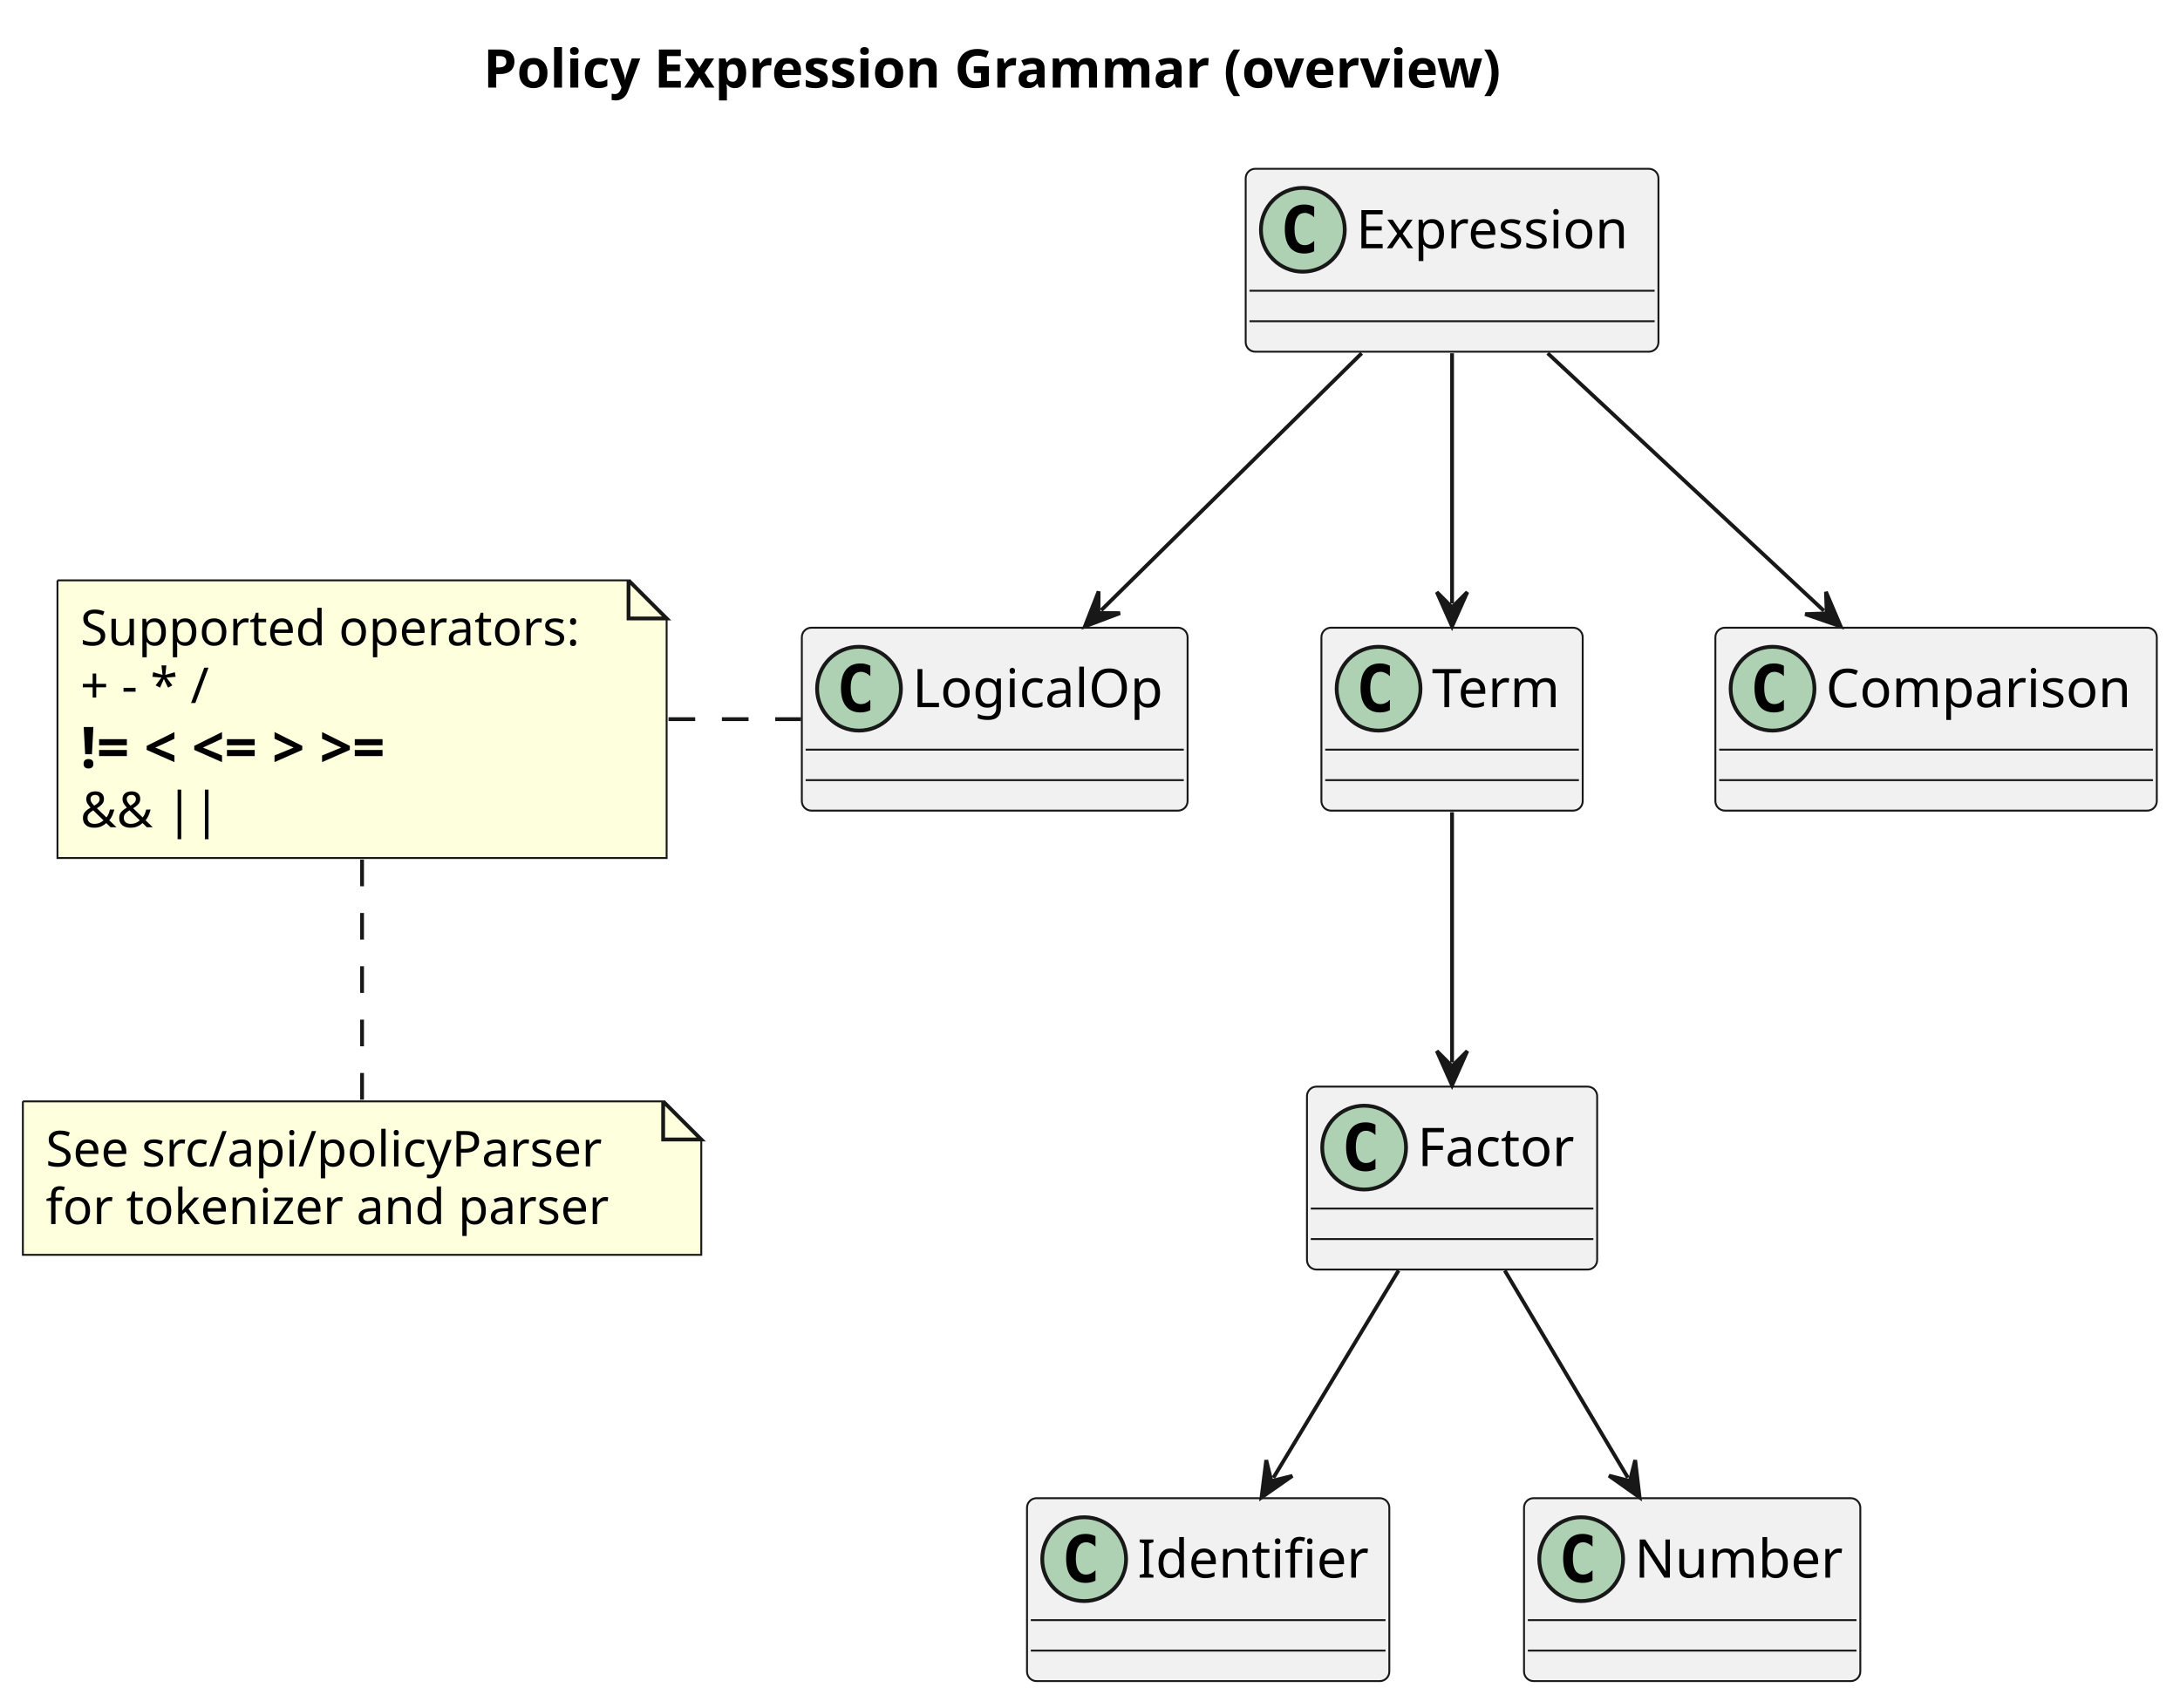
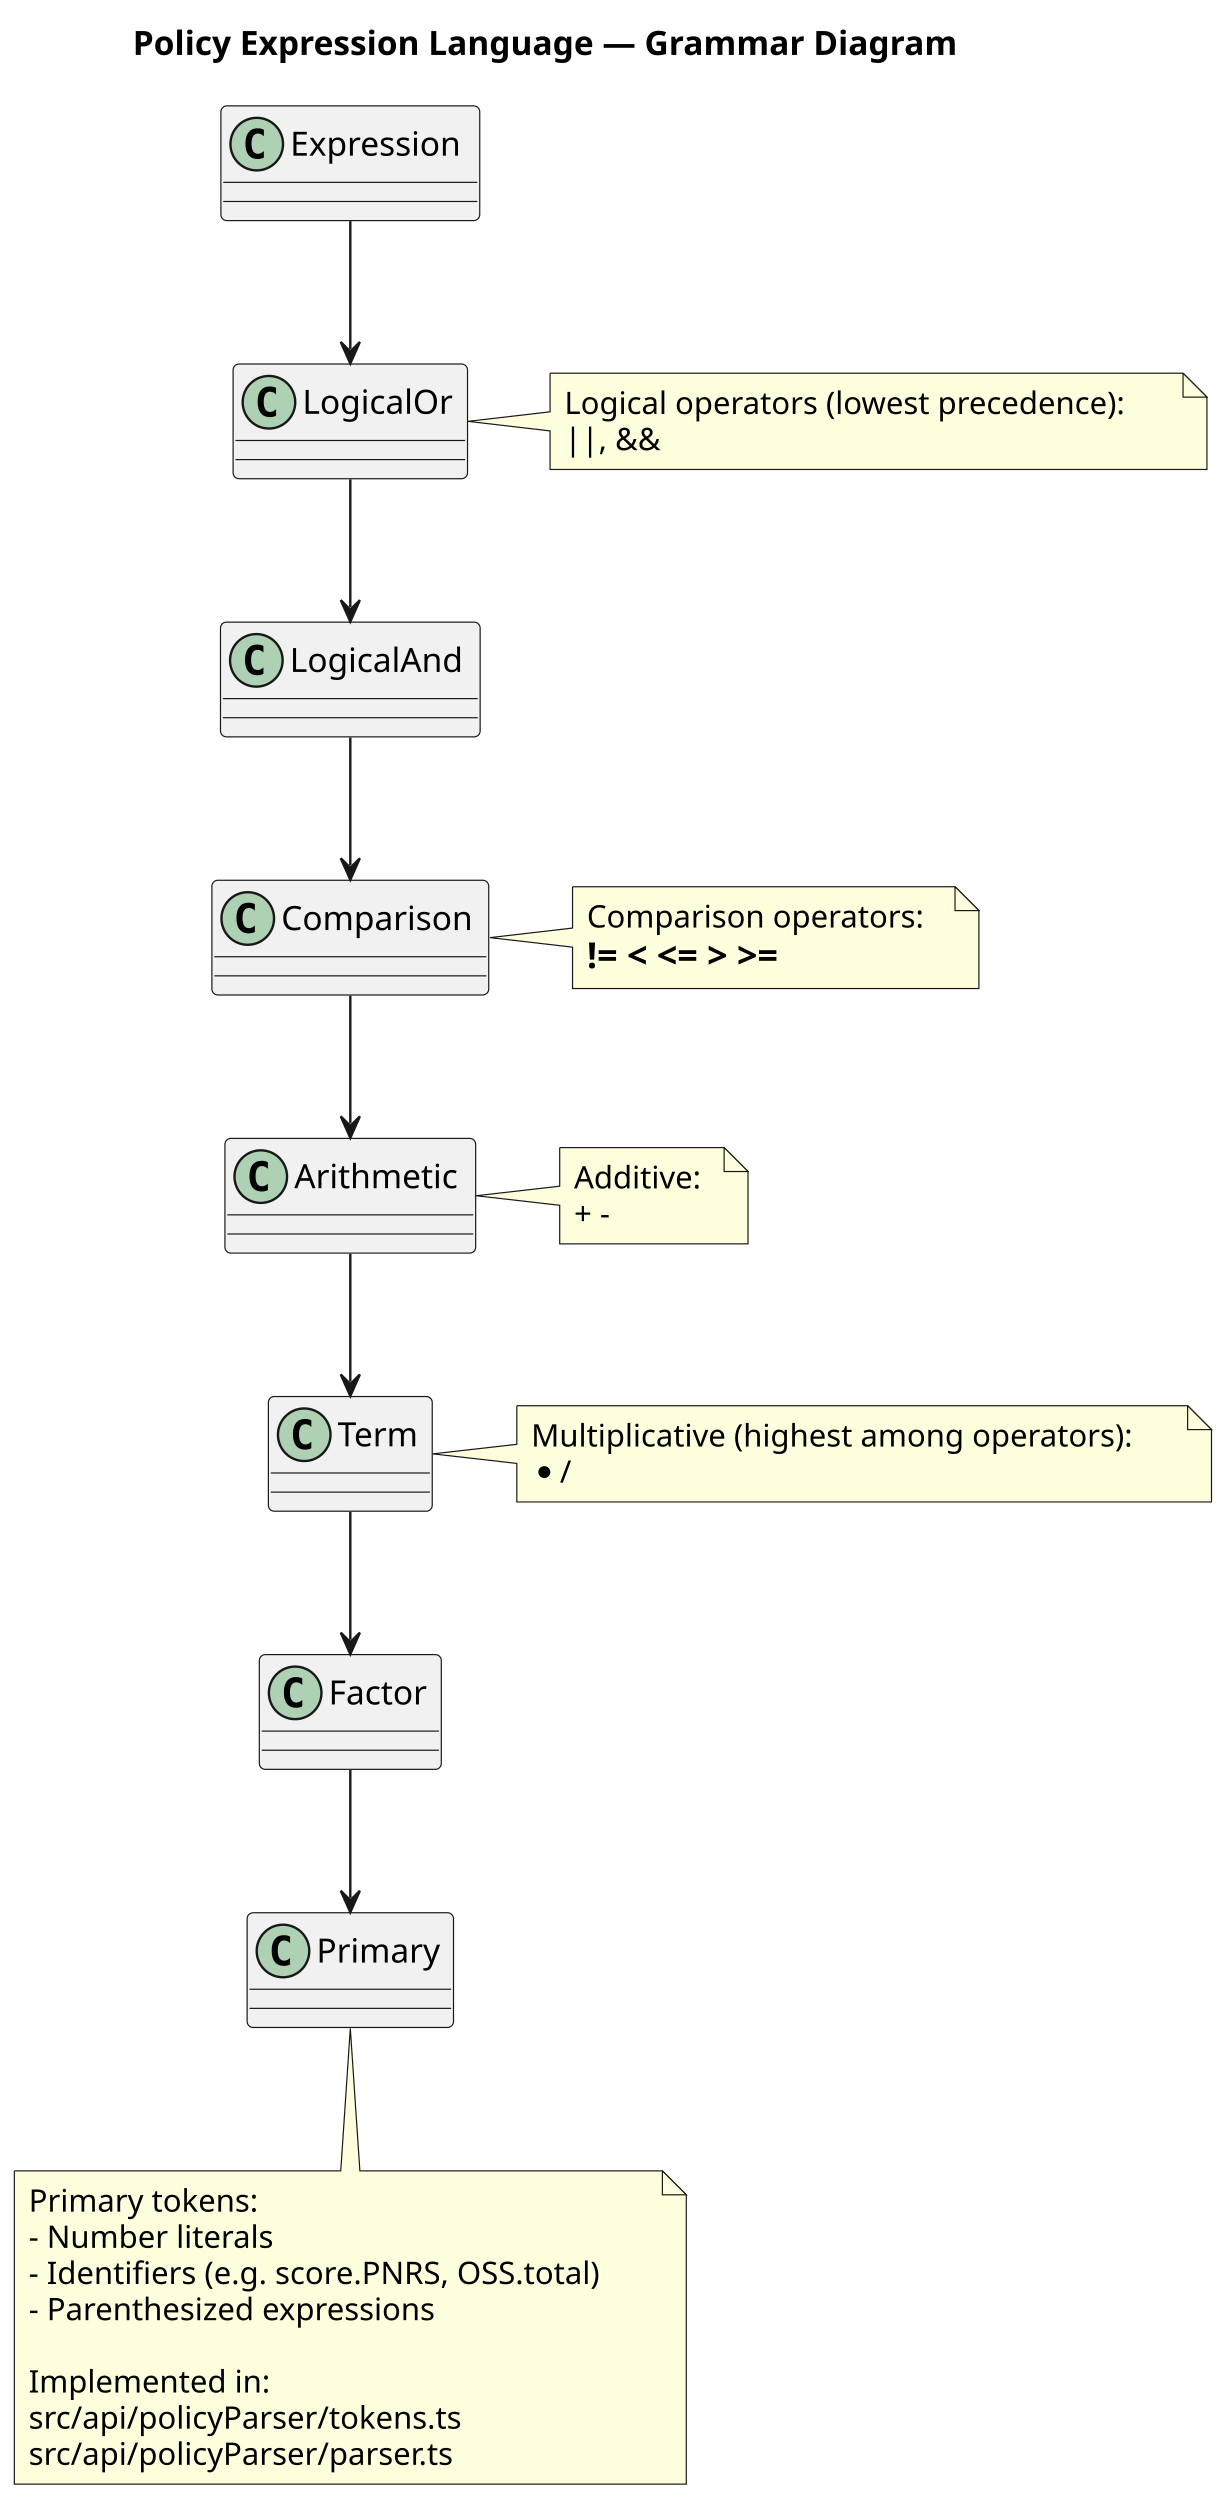
- <svg xmlns="http://www.w3.org/2000/svg" contentStyleType="text/css" data-diagram-type="CLASS" height="448px" preserveAspectRatio="none" style="width:572px;height:448px;background:#FFFFFF;" version="1.1" viewBox="0 0 572 448" width="572px" zoomAndPan="magnify">
+ <svg xmlns="http://www.w3.org/2000/svg" contentStyleType="text/css" data-diagram-type="CLASS" height="1046px" preserveAspectRatio="none" style="width:513px;height:1046px;background:#FFFFFF;" version="1.1" viewBox="0 0 513 1046" width="513px" zoomAndPan="magnify">
  <defs />
  <g>
    <g class="title" data-source-line="1">
-       <text fill="#000000" font-family="sans-serif" font-size="14" font-weight="bold" lengthAdjust="spacing" textLength="305.252" x="126.83" y="22.995">Policy Expression Grammar (overview)</text>
+       <text fill="#000000" font-family="sans-serif" font-size="14" font-weight="bold" lengthAdjust="spacing" textLength="388.821" x="55.537" y="22.995">Policy Expression Language — Grammar Diagram</text>
    </g>
    <g class="entity" data-qualified-name="Expression" data-source-line="3" id="ent0002">
-       <rect fill="#F1F1F1" height="48" rx="2.5" ry="2.5" style="stroke:#181818;stroke-width:0.5;" width="108.303" x="326.85" y="44.297" />
-       <ellipse cx="341.85" cy="60.297" fill="#ADD1B2" rx="11" ry="11" style="stroke:#181818;stroke-width:1;" />
-       <path d="M344.819,65.938 Q344.241,66.234 343.6,66.375 Q342.959,66.531 342.256,66.531 Q339.756,66.531 338.428,64.891 Q337.116,63.234 337.116,60.109 Q337.116,56.984 338.428,55.328 Q339.756,53.672 342.256,53.672 Q342.959,53.672 343.6,53.828 Q344.256,53.984 344.819,54.281 L344.819,57 Q344.194,56.422 343.6,56.156 Q343.006,55.875 342.381,55.875 Q341.038,55.875 340.35,56.953 Q339.663,58.016 339.663,60.109 Q339.663,62.203 340.35,63.281 Q341.038,64.344 342.381,64.344 Q343.006,64.344 343.6,64.078 Q344.194,63.797 344.819,63.219 L344.819,65.938 Z " fill="#000000" />
-       <text fill="#000000" font-family="sans-serif" font-size="14" lengthAdjust="spacing" textLength="76.303" x="355.85" y="65.144">Expression</text>
-       <line style="stroke:#181818;stroke-width:0.5;" x1="327.85" x2="434.153" y1="76.297" y2="76.297" />
-       <line style="stroke:#181818;stroke-width:0.5;" x1="327.85" x2="434.153" y1="84.297" y2="84.297" />
+       <rect fill="#F1F1F1" height="48" rx="2.5" ry="2.5" style="stroke:#181818;stroke-width:0.5;" width="108.303" x="92.42" y="44.297" />
+       <ellipse cx="107.42" cy="60.297" fill="#ADD1B2" rx="11" ry="11" style="stroke:#181818;stroke-width:1;" />
+       <path d="M110.389,65.938 Q109.811,66.234 109.17,66.375 Q108.529,66.531 107.826,66.531 Q105.326,66.531 103.998,64.891 Q102.686,63.234 102.686,60.109 Q102.686,56.984 103.998,55.328 Q105.326,53.672 107.826,53.672 Q108.529,53.672 109.17,53.828 Q109.826,53.984 110.389,54.281 L110.389,57 Q109.764,56.422 109.17,56.156 Q108.576,55.875 107.951,55.875 Q106.608,55.875 105.92,56.953 Q105.233,58.016 105.233,60.109 Q105.233,62.203 105.92,63.281 Q106.608,64.344 107.951,64.344 Q108.576,64.344 109.17,64.078 Q109.764,63.797 110.389,63.219 L110.389,65.938 Z " fill="#000000" />
+       <text fill="#000000" font-family="sans-serif" font-size="14" lengthAdjust="spacing" textLength="76.303" x="121.42" y="65.144">Expression</text>
+       <line style="stroke:#181818;stroke-width:0.5;" x1="93.42" x2="199.723" y1="76.297" y2="76.297" />
+       <line style="stroke:#181818;stroke-width:0.5;" x1="93.42" x2="199.723" y1="84.297" y2="84.297" />
    </g>
-     <g class="entity" data-qualified-name="Term" data-source-line="4" id="ent0003">
-       <rect fill="#F1F1F1" height="48" rx="2.5" ry="2.5" style="stroke:#181818;stroke-width:0.5;" width="68.559" x="346.72" y="164.727" />
-       <ellipse cx="361.72" cy="180.727" fill="#ADD1B2" rx="11" ry="11" style="stroke:#181818;stroke-width:1;" />
-       <path d="M364.689,186.368 Q364.111,186.664 363.47,186.805 Q362.829,186.961 362.126,186.961 Q359.626,186.961 358.298,185.321 Q356.986,183.664 356.986,180.539 Q356.986,177.414 358.298,175.758 Q359.626,174.102 362.126,174.102 Q362.829,174.102 363.47,174.258 Q364.126,174.414 364.689,174.711 L364.689,177.43 Q364.064,176.852 363.47,176.586 Q362.876,176.305 362.251,176.305 Q360.908,176.305 360.22,177.383 Q359.533,178.446 359.533,180.539 Q359.533,182.633 360.22,183.711 Q360.908,184.774 362.251,184.774 Q362.876,184.774 363.47,184.508 Q364.064,184.227 364.689,183.649 L364.689,186.368 Z " fill="#000000" />
-       <text fill="#000000" font-family="sans-serif" font-size="14" lengthAdjust="spacing" textLength="36.559" x="375.72" y="185.574">Term</text>
-       <line style="stroke:#181818;stroke-width:0.5;" x1="347.72" x2="414.279" y1="196.727" y2="196.727" />
-       <line style="stroke:#181818;stroke-width:0.5;" x1="347.72" x2="414.279" y1="204.727" y2="204.727" />
+     <g class="entity" data-qualified-name="LogicalOr" data-source-line="4" id="ent0003">
+       <rect fill="#F1F1F1" height="48" rx="2.5" ry="2.5" style="stroke:#181818;stroke-width:0.5;" width="98.083" x="97.53" y="152.297" />
+       <ellipse cx="112.53" cy="168.297" fill="#ADD1B2" rx="11" ry="11" style="stroke:#181818;stroke-width:1;" />
+       <path d="M115.499,173.938 Q114.921,174.234 114.28,174.375 Q113.639,174.531 112.936,174.531 Q110.436,174.531 109.108,172.891 Q107.796,171.234 107.796,168.109 Q107.796,164.984 109.108,163.328 Q110.436,161.672 112.936,161.672 Q113.639,161.672 114.28,161.828 Q114.936,161.984 115.499,162.281 L115.499,165 Q114.874,164.422 114.28,164.156 Q113.686,163.875 113.061,163.875 Q111.718,163.875 111.03,164.953 Q110.343,166.016 110.343,168.109 Q110.343,170.203 111.03,171.281 Q111.718,172.344 113.061,172.344 Q113.686,172.344 114.28,172.078 Q114.874,171.797 115.499,171.219 L115.499,173.938 Z " fill="#000000" />
+       <text fill="#000000" font-family="sans-serif" font-size="14" lengthAdjust="spacing" textLength="66.083" x="126.53" y="173.144">LogicalOr</text>
+       <line style="stroke:#181818;stroke-width:0.5;" x1="98.53" x2="194.613" y1="184.297" y2="184.297" />
+       <line style="stroke:#181818;stroke-width:0.5;" x1="98.53" x2="194.613" y1="192.297" y2="192.297" />
    </g>
-     <g class="entity" data-qualified-name="Factor" data-source-line="5" id="ent0004">
-       <rect fill="#F1F1F1" height="48" rx="2.5" ry="2.5" style="stroke:#181818;stroke-width:0.5;" width="76.14" x="342.93" y="285.157" />
-       <ellipse cx="357.93" cy="301.157" fill="#ADD1B2" rx="11" ry="11" style="stroke:#181818;stroke-width:1;" />
-       <path d="M360.899,306.798 Q360.321,307.094 359.68,307.235 Q359.039,307.391 358.336,307.391 Q355.836,307.391 354.508,305.751 Q353.196,304.094 353.196,300.969 Q353.196,297.844 354.508,296.188 Q355.836,294.532 358.336,294.532 Q359.039,294.532 359.68,294.688 Q360.336,294.844 360.899,295.141 L360.899,297.86 Q360.274,297.282 359.68,297.016 Q359.086,296.735 358.461,296.735 Q357.118,296.735 356.43,297.813 Q355.743,298.876 355.743,300.969 Q355.743,303.063 356.43,304.141 Q357.118,305.204 358.461,305.204 Q359.086,305.204 359.68,304.938 Q360.274,304.657 360.899,304.079 L360.899,306.798 Z " fill="#000000" />
-       <text fill="#000000" font-family="sans-serif" font-size="14" lengthAdjust="spacing" textLength="44.14" x="371.93" y="306.004">Factor</text>
-       <line style="stroke:#181818;stroke-width:0.5;" x1="343.93" x2="418.07" y1="317.157" y2="317.157" />
-       <line style="stroke:#181818;stroke-width:0.5;" x1="343.93" x2="418.07" y1="325.157" y2="325.157" />
+     <g class="entity" data-qualified-name="LogicalAnd" data-source-line="5" id="ent0004">
+       <rect fill="#F1F1F1" height="48" rx="2.5" ry="2.5" style="stroke:#181818;stroke-width:0.5;" width="108.644" x="92.25" y="260.297" />
+       <ellipse cx="107.25" cy="276.297" fill="#ADD1B2" rx="11" ry="11" style="stroke:#181818;stroke-width:1;" />
+       <path d="M110.219,281.938 Q109.641,282.234 109,282.375 Q108.359,282.531 107.656,282.531 Q105.156,282.531 103.828,280.891 Q102.516,279.234 102.516,276.109 Q102.516,272.984 103.828,271.328 Q105.156,269.672 107.656,269.672 Q108.359,269.672 109,269.828 Q109.656,269.984 110.219,270.281 L110.219,273 Q109.594,272.422 109,272.156 Q108.406,271.875 107.781,271.875 Q106.438,271.875 105.75,272.953 Q105.062,274.016 105.062,276.109 Q105.062,278.203 105.75,279.281 Q106.438,280.344 107.781,280.344 Q108.406,280.344 109,280.078 Q109.594,279.797 110.219,279.219 L110.219,281.938 Z " fill="#000000" />
+       <text fill="#000000" font-family="sans-serif" font-size="14" lengthAdjust="spacing" textLength="76.644" x="121.25" y="281.144">LogicalAnd</text>
+       <line style="stroke:#181818;stroke-width:0.5;" x1="93.25" x2="199.894" y1="292.297" y2="292.297" />
+       <line style="stroke:#181818;stroke-width:0.5;" x1="93.25" x2="199.894" y1="300.297" y2="300.297" />
    </g>
-     <g class="entity" data-qualified-name="Identifier" data-source-line="6" id="ent0005">
-       <rect fill="#F1F1F1" height="48" rx="2.5" ry="2.5" style="stroke:#181818;stroke-width:0.5;" width="95.068" x="269.47" y="393.157" />
-       <ellipse cx="284.47" cy="409.157" fill="#ADD1B2" rx="11" ry="11" style="stroke:#181818;stroke-width:1;" />
-       <path d="M287.439,414.798 Q286.861,415.094 286.22,415.235 Q285.579,415.391 284.876,415.391 Q282.376,415.391 281.048,413.751 Q279.736,412.094 279.736,408.969 Q279.736,405.844 281.048,404.188 Q282.376,402.532 284.876,402.532 Q285.579,402.532 286.22,402.688 Q286.876,402.844 287.439,403.141 L287.439,405.86 Q286.814,405.282 286.22,405.016 Q285.626,404.735 285.001,404.735 Q283.658,404.735 282.97,405.813 Q282.283,406.876 282.283,408.969 Q282.283,411.063 282.97,412.141 Q283.658,413.204 285.001,413.204 Q285.626,413.204 286.22,412.938 Q286.814,412.657 287.439,412.079 L287.439,414.798 Z " fill="#000000" />
-       <text fill="#000000" font-family="sans-serif" font-size="14" lengthAdjust="spacing" textLength="63.068" x="298.47" y="414.004">Identifier</text>
-       <line style="stroke:#181818;stroke-width:0.5;" x1="270.47" x2="363.538" y1="425.157" y2="425.157" />
-       <line style="stroke:#181818;stroke-width:0.5;" x1="270.47" x2="363.538" y1="433.157" y2="433.157" />
+     <g class="entity" data-qualified-name="Comparison" data-source-line="6" id="ent0005">
+       <rect fill="#F1F1F1" height="48" rx="2.5" ry="2.5" style="stroke:#181818;stroke-width:0.5;" width="115.822" x="88.66" y="368.297" />
+       <ellipse cx="103.66" cy="384.297" fill="#ADD1B2" rx="11" ry="11" style="stroke:#181818;stroke-width:1;" />
+       <path d="M106.629,389.938 Q106.051,390.234 105.41,390.375 Q104.769,390.531 104.066,390.531 Q101.566,390.531 100.238,388.891 Q98.926,387.234 98.926,384.109 Q98.926,380.984 100.238,379.328 Q101.566,377.672 104.066,377.672 Q104.769,377.672 105.41,377.828 Q106.066,377.984 106.629,378.281 L106.629,381 Q106.004,380.422 105.41,380.156 Q104.816,379.875 104.191,379.875 Q102.847,379.875 102.16,380.953 Q101.472,382.016 101.472,384.109 Q101.472,386.203 102.16,387.281 Q102.847,388.344 104.191,388.344 Q104.816,388.344 105.41,388.078 Q106.004,387.797 106.629,387.219 L106.629,389.938 Z " fill="#000000" />
+       <text fill="#000000" font-family="sans-serif" font-size="14" lengthAdjust="spacing" textLength="83.822" x="117.66" y="389.144">Comparison</text>
+       <line style="stroke:#181818;stroke-width:0.5;" x1="89.66" x2="203.482" y1="400.297" y2="400.297" />
+       <line style="stroke:#181818;stroke-width:0.5;" x1="89.66" x2="203.482" y1="408.297" y2="408.297" />
    </g>
-     <g class="entity" data-qualified-name="Number" data-source-line="7" id="ent0006">
-       <rect fill="#F1F1F1" height="48" rx="2.5" ry="2.5" style="stroke:#181818;stroke-width:0.5;" width="88.239" x="399.88" y="393.157" />
-       <ellipse cx="414.88" cy="409.157" fill="#ADD1B2" rx="11" ry="11" style="stroke:#181818;stroke-width:1;" />
-       <path d="M417.849,414.798 Q417.271,415.094 416.63,415.235 Q415.989,415.391 415.286,415.391 Q412.786,415.391 411.458,413.751 Q410.146,412.094 410.146,408.969 Q410.146,405.844 411.458,404.188 Q412.786,402.532 415.286,402.532 Q415.989,402.532 416.63,402.688 Q417.286,402.844 417.849,403.141 L417.849,405.86 Q417.224,405.282 416.63,405.016 Q416.036,404.735 415.411,404.735 Q414.067,404.735 413.38,405.813 Q412.692,406.876 412.692,408.969 Q412.692,411.063 413.38,412.141 Q414.067,413.204 415.411,413.204 Q416.036,413.204 416.63,412.938 Q417.224,412.657 417.849,412.079 L417.849,414.798 Z " fill="#000000" />
-       <text fill="#000000" font-family="sans-serif" font-size="14" lengthAdjust="spacing" textLength="56.239" x="428.88" y="414.004">Number</text>
-       <line style="stroke:#181818;stroke-width:0.5;" x1="400.88" x2="487.119" y1="425.157" y2="425.157" />
-       <line style="stroke:#181818;stroke-width:0.5;" x1="400.88" x2="487.119" y1="433.157" y2="433.157" />
+     <g class="entity" data-qualified-name="Arithmetic" data-source-line="7" id="ent0006">
+       <rect fill="#F1F1F1" height="48" rx="2.5" ry="2.5" style="stroke:#181818;stroke-width:0.5;" width="104.912" x="94.11" y="476.297" />
+       <ellipse cx="109.11" cy="492.297" fill="#ADD1B2" rx="11" ry="11" style="stroke:#181818;stroke-width:1;" />
+       <path d="M112.079,497.938 Q111.501,498.234 110.86,498.375 Q110.219,498.531 109.516,498.531 Q107.016,498.531 105.688,496.891 Q104.376,495.234 104.376,492.109 Q104.376,488.984 105.688,487.328 Q107.016,485.672 109.516,485.672 Q110.219,485.672 110.86,485.828 Q111.516,485.984 112.079,486.281 L112.079,489 Q111.454,488.422 110.86,488.156 Q110.266,487.875 109.641,487.875 Q108.297,487.875 107.61,488.953 Q106.922,490.016 106.922,492.109 Q106.922,494.203 107.61,495.281 Q108.297,496.344 109.641,496.344 Q110.266,496.344 110.86,496.078 Q111.454,495.797 112.079,495.219 L112.079,497.938 Z " fill="#000000" />
+       <text fill="#000000" font-family="sans-serif" font-size="14" lengthAdjust="spacing" textLength="72.912" x="123.11" y="497.144">Arithmetic</text>
+       <line style="stroke:#181818;stroke-width:0.5;" x1="95.11" x2="198.022" y1="508.297" y2="508.297" />
+       <line style="stroke:#181818;stroke-width:0.5;" x1="95.11" x2="198.022" y1="516.297" y2="516.297" />
    </g>
-     <g class="entity" data-qualified-name="Comparison" data-source-line="8" id="ent0007">
-       <rect fill="#F1F1F1" height="48" rx="2.5" ry="2.5" style="stroke:#181818;stroke-width:0.5;" width="115.822" x="450.09" y="164.727" />
-       <ellipse cx="465.09" cy="180.727" fill="#ADD1B2" rx="11" ry="11" style="stroke:#181818;stroke-width:1;" />
-       <path d="M468.059,186.368 Q467.481,186.664 466.84,186.805 Q466.199,186.961 465.496,186.961 Q462.996,186.961 461.668,185.321 Q460.356,183.664 460.356,180.539 Q460.356,177.414 461.668,175.758 Q462.996,174.102 465.496,174.102 Q466.199,174.102 466.84,174.258 Q467.496,174.414 468.059,174.711 L468.059,177.43 Q467.434,176.852 466.84,176.586 Q466.246,176.305 465.621,176.305 Q464.277,176.305 463.59,177.383 Q462.902,178.446 462.902,180.539 Q462.902,182.633 463.59,183.711 Q464.277,184.774 465.621,184.774 Q466.246,184.774 466.84,184.508 Q467.434,184.227 468.059,183.649 L468.059,186.368 Z " fill="#000000" />
-       <text fill="#000000" font-family="sans-serif" font-size="14" lengthAdjust="spacing" textLength="83.822" x="479.09" y="185.574">Comparison</text>
-       <line style="stroke:#181818;stroke-width:0.5;" x1="451.09" x2="564.912" y1="196.727" y2="196.727" />
-       <line style="stroke:#181818;stroke-width:0.5;" x1="451.09" x2="564.912" y1="204.727" y2="204.727" />
+     <g class="entity" data-qualified-name="Term" data-source-line="8" id="ent0007">
+       <rect fill="#F1F1F1" height="48" rx="2.5" ry="2.5" style="stroke:#181818;stroke-width:0.5;" width="68.559" x="112.29" y="584.297" />
+       <ellipse cx="127.29" cy="600.297" fill="#ADD1B2" rx="11" ry="11" style="stroke:#181818;stroke-width:1;" />
+       <path d="M130.259,605.938 Q129.681,606.234 129.04,606.375 Q128.399,606.531 127.696,606.531 Q125.196,606.531 123.868,604.891 Q122.556,603.234 122.556,600.109 Q122.556,596.984 123.868,595.328 Q125.196,593.672 127.696,593.672 Q128.399,593.672 129.04,593.828 Q129.696,593.984 130.259,594.281 L130.259,597 Q129.634,596.422 129.04,596.156 Q128.446,595.875 127.821,595.875 Q126.478,595.875 125.79,596.953 Q125.103,598.016 125.103,600.109 Q125.103,602.203 125.79,603.281 Q126.478,604.344 127.821,604.344 Q128.446,604.344 129.04,604.078 Q129.634,603.797 130.259,603.219 L130.259,605.938 Z " fill="#000000" />
+       <text fill="#000000" font-family="sans-serif" font-size="14" lengthAdjust="spacing" textLength="36.559" x="141.29" y="605.144">Term</text>
+       <line style="stroke:#181818;stroke-width:0.5;" x1="113.29" x2="179.849" y1="616.297" y2="616.297" />
+       <line style="stroke:#181818;stroke-width:0.5;" x1="113.29" x2="179.849" y1="624.297" y2="624.297" />
    </g>
-     <g class="entity" data-qualified-name="LogicalOp" data-source-line="9" id="ent0008">
-       <rect fill="#F1F1F1" height="48" rx="2.5" ry="2.5" style="stroke:#181818;stroke-width:0.5;" width="101.214" x="210.39" y="164.727" />
-       <ellipse cx="225.39" cy="180.727" fill="#ADD1B2" rx="11" ry="11" style="stroke:#181818;stroke-width:1;" />
-       <path d="M228.359,186.368 Q227.781,186.664 227.14,186.805 Q226.499,186.961 225.796,186.961 Q223.296,186.961 221.968,185.321 Q220.656,183.664 220.656,180.539 Q220.656,177.414 221.968,175.758 Q223.296,174.102 225.796,174.102 Q226.499,174.102 227.14,174.258 Q227.796,174.414 228.359,174.711 L228.359,177.43 Q227.734,176.852 227.14,176.586 Q226.546,176.305 225.921,176.305 Q224.577,176.305 223.89,177.383 Q223.202,178.446 223.202,180.539 Q223.202,182.633 223.89,183.711 Q224.577,184.774 225.921,184.774 Q226.546,184.774 227.14,184.508 Q227.734,184.227 228.359,183.649 L228.359,186.368 Z " fill="#000000" />
-       <text fill="#000000" font-family="sans-serif" font-size="14" lengthAdjust="spacing" textLength="69.214" x="239.39" y="185.574">LogicalOp</text>
-       <line style="stroke:#181818;stroke-width:0.5;" x1="211.39" x2="310.604" y1="196.727" y2="196.727" />
-       <line style="stroke:#181818;stroke-width:0.5;" x1="211.39" x2="310.604" y1="204.727" y2="204.727" />
+     <g class="entity" data-qualified-name="Factor" data-source-line="9" id="ent0008">
+       <rect fill="#F1F1F1" height="48" rx="2.5" ry="2.5" style="stroke:#181818;stroke-width:0.5;" width="76.14" x="108.5" y="692.297" />
+       <ellipse cx="123.5" cy="708.297" fill="#ADD1B2" rx="11" ry="11" style="stroke:#181818;stroke-width:1;" />
+       <path d="M126.469,713.938 Q125.891,714.234 125.25,714.375 Q124.609,714.531 123.906,714.531 Q121.406,714.531 120.078,712.891 Q118.766,711.234 118.766,708.109 Q118.766,704.984 120.078,703.328 Q121.406,701.672 123.906,701.672 Q124.609,701.672 125.25,701.828 Q125.906,701.984 126.469,702.281 L126.469,705 Q125.844,704.422 125.25,704.156 Q124.656,703.875 124.031,703.875 Q122.688,703.875 122,704.953 Q121.312,706.016 121.312,708.109 Q121.312,710.203 122,711.281 Q122.688,712.344 124.031,712.344 Q124.656,712.344 125.25,712.078 Q125.844,711.797 126.469,711.219 L126.469,713.938 Z " fill="#000000" />
+       <text fill="#000000" font-family="sans-serif" font-size="14" lengthAdjust="spacing" textLength="44.14" x="137.5" y="713.144">Factor</text>
+       <line style="stroke:#181818;stroke-width:0.5;" x1="109.5" x2="183.64" y1="724.297" y2="724.297" />
+       <line style="stroke:#181818;stroke-width:0.5;" x1="109.5" x2="183.64" y1="732.297" y2="732.297" />
    </g>
-     <g class="entity" data-qualified-name="GMN15" data-source-line="19" id="ent0016">
-       <path d="M15.08,152.297 L15.08,225.156 L174.916,225.156 L174.916,162.297 L164.916,152.297 L15.08,152.297" fill="#FEFFDD" style="stroke:#181818;stroke-width:0.5;" />
-       <path d="M164.916,152.297 L164.916,162.297 L174.916,162.297 L164.916,152.297" fill="#FEFFDD" style="stroke:#181818;stroke-width:1;" />
-       <text fill="#000000" font-family="sans-serif" font-size="13" lengthAdjust="spacing" textLength="138.836" x="21.08" y="169.364">Supported operators:</text>
-       <text fill="#000000" font-family="sans-serif" font-size="13" lengthAdjust="spacing" textLength="38.86" x="21.08" y="184.497">+ - * /</text>
-       <text fill="#000000" font-family="sans-serif" font-size="15" font-weight="bold" lengthAdjust="spacing" textLength="115.708" x="21.08" y="201.486">!= &lt; &lt;= &gt; &gt;=</text>
-       <text fill="#000000" font-family="sans-serif" font-size="13" lengthAdjust="spacing" textLength="33.166" x="21.08" y="217.09">&amp;&amp; ||</text>
+     <g class="entity" data-qualified-name="Primary" data-source-line="10" id="ent0009">
+       <rect fill="#F1F1F1" height="48" rx="2.5" ry="2.5" style="stroke:#181818;stroke-width:0.5;" width="86.346" x="103.4" y="800.297" />
+       <ellipse cx="118.4" cy="816.297" fill="#ADD1B2" rx="11" ry="11" style="stroke:#181818;stroke-width:1;" />
+       <path d="M121.369,821.938 Q120.791,822.234 120.15,822.375 Q119.509,822.531 118.806,822.531 Q116.306,822.531 114.978,820.891 Q113.666,819.234 113.666,816.109 Q113.666,812.984 114.978,811.328 Q116.306,809.672 118.806,809.672 Q119.509,809.672 120.15,809.828 Q120.806,809.984 121.369,810.281 L121.369,813 Q120.744,812.422 120.15,812.156 Q119.556,811.875 118.931,811.875 Q117.588,811.875 116.9,812.953 Q116.213,814.016 116.213,816.109 Q116.213,818.203 116.9,819.281 Q117.588,820.344 118.931,820.344 Q119.556,820.344 120.15,820.078 Q120.744,819.797 121.369,819.219 L121.369,821.938 Z " fill="#000000" />
+       <text fill="#000000" font-family="sans-serif" font-size="14" lengthAdjust="spacing" textLength="54.346" x="132.4" y="821.144">Primary</text>
+       <line style="stroke:#181818;stroke-width:0.5;" x1="104.4" x2="188.746" y1="832.297" y2="832.297" />
+       <line style="stroke:#181818;stroke-width:0.5;" x1="104.4" x2="188.746" y1="840.297" y2="840.297" />
    </g>
-     <g class="entity" data-qualified-name="GMN18" data-source-line="26" id="ent0019">
-       <path d="M6,289.027 L6,329.293 L184.003,329.293 L184.003,299.027 L174.003,289.027 L6,289.027" fill="#FEFFDD" style="stroke:#181818;stroke-width:0.5;" />
-       <path d="M174.003,289.027 L174.003,299.027 L184.003,299.027 L174.003,289.027" fill="#FEFFDD" style="stroke:#181818;stroke-width:1;" />
-       <text fill="#000000" font-family="sans-serif" font-size="13" lengthAdjust="spacing" textLength="155.772" x="12" y="306.094">See src/api/policyParser</text>
-       <text fill="#000000" font-family="sans-serif" font-size="13" lengthAdjust="spacing" textLength="157.003" x="12" y="321.227">for tokenizer and parser</text>
+     <g class="entity" data-qualified-name="GMN17" data-source-line="21" id="ent0018">
+       <path d="M230.15,156.157 L230.15,172.297 L195.78,176.297 L230.15,180.297 L230.15,196.423 A0,0 0 0 0 230.15,196.423 L504.98,196.423 A0,0 0 0 0 504.98,196.423 L504.98,166.157 L494.98,156.157 L230.15,156.157 A0,0 0 0 0 230.15,156.157" fill="#FEFFDD" style="stroke:#181818;stroke-width:0.5;" />
+       <path d="M494.98,156.157 L494.98,166.157 L504.98,166.157 L494.98,156.157" fill="#FEFFDD" style="stroke:#181818;stroke-width:0.5;" />
+       <text fill="#000000" font-family="sans-serif" font-size="13" lengthAdjust="spacing" textLength="253.83" x="236.15" y="173.224">Logical operators (lowest precedence):</text>
+       <text fill="#000000" font-family="sans-serif" font-size="13" lengthAdjust="spacing" textLength="37.299" x="236.15" y="188.357">||, &amp;&amp;</text>
    </g>
-     <g class="link" data-entity-1="ent0002" data-entity-2="ent0003" data-link-type="dependency" data-source-line="11" id="lnk9">
-       <path codeLine="11" d="M381,92.697 C381,113.457 381,137.627 381,158.377" fill="none" id="Expression-to-Term" style="stroke:#181818;stroke-width:1;" />
-       <polygon fill="#181818" points="381,164.377,385,155.377,381,159.377,377,155.377,381,164.377" style="stroke:#181818;stroke-width:1;" />
+     <g class="entity" data-qualified-name="GMN20" data-source-line="26" id="ent0021">
+       <path d="M239.55,370.997 L239.55,388.297 L204.98,392.297 L239.55,396.297 L239.55,413.591 A0,0 0 0 0 239.55,413.591 L409.58,413.591 A0,0 0 0 0 409.58,413.591 L409.58,380.997 L399.58,370.997 L239.55,370.997 A0,0 0 0 0 239.55,370.997" fill="#FEFFDD" style="stroke:#181818;stroke-width:0.5;" />
+       <path d="M399.58,370.997 L399.58,380.997 L409.58,380.997 L399.58,370.997" fill="#FEFFDD" style="stroke:#181818;stroke-width:0.5;" />
+       <text fill="#000000" font-family="sans-serif" font-size="13" lengthAdjust="spacing" textLength="149.03" x="245.55" y="388.064">Comparison operators:</text>
+       <text fill="#000000" font-family="sans-serif" font-size="15" font-weight="bold" lengthAdjust="spacing" textLength="115.708" x="245.55" y="405.053">!= &lt; &lt;= &gt; &gt;=</text>
    </g>
-     <g class="link" data-entity-1="ent0003" data-entity-2="ent0004" data-link-type="dependency" data-source-line="12" id="lnk10">
-       <path codeLine="12" d="M381,213.127 C381,233.887 381,258.057 381,278.807" fill="none" id="Term-to-Factor" style="stroke:#181818;stroke-width:1;" />
-       <polygon fill="#181818" points="381,284.807,385,275.807,381,279.807,377,275.807,381,284.807" style="stroke:#181818;stroke-width:1;" />
+     <g class="entity" data-qualified-name="GMN23" data-source-line="31" id="ent0024">
+       <path d="M234.18,480.157 L234.18,496.297 L199.16,500.297 L234.18,504.297 L234.18,520.423 A0,0 0 0 0 234.18,520.423 L312.969,520.423 A0,0 0 0 0 312.969,520.423 L312.969,490.157 L302.969,480.157 L234.18,480.157 A0,0 0 0 0 234.18,480.157" fill="#FEFFDD" style="stroke:#181818;stroke-width:0.5;" />
+       <path d="M302.969,480.157 L302.969,490.157 L312.969,490.157 L302.969,480.157" fill="#FEFFDD" style="stroke:#181818;stroke-width:0.5;" />
+       <text fill="#000000" font-family="sans-serif" font-size="13" lengthAdjust="spacing" textLength="57.789" x="240.18" y="497.224">Additive:</text>
+       <text fill="#000000" font-family="sans-serif" font-size="13" lengthAdjust="spacing" textLength="19.716" x="240.18" y="512.357">+ -</text>
    </g>
-     <g class="link" data-entity-1="ent0004" data-entity-2="ent0005" data-link-type="dependency" data-source-line="13" id="lnk11">
-       <path codeLine="13" d="M366.96,333.417 C356.29,351.097 344.783,370.151 334.113,387.811" fill="none" id="Factor-to-Identifier" style="stroke:#181818;stroke-width:1;" />
-       <polygon fill="#181818" points="331.01,392.947,339.088,387.312,333.596,388.667,332.24,383.175,331.01,392.947" style="stroke:#181818;stroke-width:1;" />
+     <g class="entity" data-qualified-name="GMN26" data-source-line="36" id="ent0027">
+       <path d="M216.24,588.157 L216.24,604.297 L181,608.297 L216.24,612.297 L216.24,628.423 A0,0 0 0 0 216.24,628.423 L506.895,628.423 A0,0 0 0 0 506.895,628.423 L506.895,598.157 L496.895,588.157 L216.24,588.157 A0,0 0 0 0 216.24,588.157" fill="#FEFFDD" style="stroke:#181818;stroke-width:0.5;" />
+       <path d="M496.895,588.157 L496.895,598.157 L506.895,598.157 L496.895,588.157" fill="#FEFFDD" style="stroke:#181818;stroke-width:0.5;" />
+       <text fill="#000000" font-family="sans-serif" font-size="13" lengthAdjust="spacing" textLength="269.655" x="222.24" y="605.224">Multiplicative (highest among operators):</text>
+       <ellipse cx="227.74" cy="615.923" fill="#000000" rx="2.5" ry="2.5" />
+       <text fill="#000000" font-family="sans-serif" font-size="13" lengthAdjust="spacing" textLength="4.38" x="234.24" y="620.357">/</text>
    </g>
-     <g class="link" data-entity-1="ent0004" data-entity-2="ent0006" data-link-type="dependency" data-source-line="14" id="lnk12">
-       <path codeLine="14" d="M394.83,333.417 C405.33,351.097 416.644,370.13 427.144,387.79" fill="none" id="Factor-to-Number" style="stroke:#181818;stroke-width:1;" />
-       <polygon fill="#181818" points="430.21,392.947,429.049,383.167,427.655,388.649,422.172,387.255,430.21,392.947" style="stroke:#181818;stroke-width:1;" />
+     <g class="entity" data-qualified-name="GMN29" data-source-line="41" id="ent0030">
+       <path d="M6,908.297 L6,1039.359 A0,0 0 0 0 6,1039.359 L287.14,1039.359 A0,0 0 0 0 287.14,1039.359 L287.14,918.297 L277.14,908.297 L150.57,908.297 L146.57,848.667 L142.57,908.297 L6,908.297 A0,0 0 0 0 6,908.297" fill="#FEFFDD" style="stroke:#181818;stroke-width:0.5;" />
+       <path d="M277.14,908.297 L277.14,918.297 L287.14,918.297 L277.14,908.297" fill="#FEFFDD" style="stroke:#181818;stroke-width:0.5;" />
+       <text fill="#000000" font-family="sans-serif" font-size="13" lengthAdjust="spacing" textLength="102.565" x="12" y="925.364">Primary tokens:</text>
+       <text fill="#000000" font-family="sans-serif" font-size="13" lengthAdjust="spacing" textLength="109.192" x="12" y="940.497">- Number literals</text>
+       <text fill="#000000" font-family="sans-serif" font-size="13" lengthAdjust="spacing" textLength="260.14" x="12" y="955.629">- Identifiers (e.g. score.PNRS, OSS.total)</text>
+       <text fill="#000000" font-family="sans-serif" font-size="13" lengthAdjust="spacing" textLength="182.546" x="12" y="970.762">- Parenthesized expressions</text>
+       <text fill="#000000" font-family="sans-serif" font-size="13" lengthAdjust="spacing" textLength="4.132" x="12" y="985.895"> </text>
+       <text fill="#000000" font-family="sans-serif" font-size="13" lengthAdjust="spacing" textLength="106.971" x="12" y="1001.028">Implemented in:</text>
+       <text fill="#000000" font-family="sans-serif" font-size="13" lengthAdjust="spacing" textLength="191.363" x="12" y="1016.161">src/api/policyParser/tokens.ts</text>
+       <text fill="#000000" font-family="sans-serif" font-size="13" lengthAdjust="spacing" textLength="189.452" x="12" y="1031.293">src/api/policyParser/parser.ts</text>
    </g>
-     <g class="link" data-entity-1="ent0002" data-entity-2="ent0007" data-link-type="dependency" data-source-line="15" id="lnk13">
-       <path codeLine="15" d="M406.09,92.697 C428.36,113.457 456.322,139.535 478.572,160.285" fill="none" id="Expression-to-Comparison" style="stroke:#181818;stroke-width:1;" />
-       <polygon fill="#181818" points="482.96,164.377,479.106,155.313,479.303,160.967,473.65,161.164,482.96,164.377" style="stroke:#181818;stroke-width:1;" />
+     <g class="link" data-entity-1="ent0002" data-entity-2="ent0003" data-link-type="dependency" data-source-line="12" id="lnk10">
+       <path codeLine="12" d="M146.57,92.557 C146.57,110.227 146.57,128.427 146.57,146.087" fill="none" id="Expression-to-LogicalOr" style="stroke:#181818;stroke-width:1;" />
+       <polygon fill="#181818" points="146.57,152.087,150.57,143.087,146.57,147.087,142.57,143.087,146.57,152.087" style="stroke:#181818;stroke-width:1;" />
    </g>
-     <g class="link" data-entity-1="ent0002" data-entity-2="ent0008" data-link-type="dependency" data-source-line="16" id="lnk14">
-       <path codeLine="16" d="M357.29,92.697 C336.26,113.457 309.95,139.412 288.93,160.162" fill="none" id="Expression-to-LogicalOp" style="stroke:#181818;stroke-width:1;" />
-       <polygon fill="#181818" points="284.66,164.377,293.875,160.901,288.218,160.864,288.255,155.208,284.66,164.377" style="stroke:#181818;stroke-width:1;" />
+     <g class="link" data-entity-1="ent0003" data-entity-2="ent0004" data-link-type="dependency" data-source-line="13" id="lnk11">
+       <path codeLine="13" d="M146.57,200.557 C146.57,218.227 146.57,236.427 146.57,254.087" fill="none" id="LogicalOr-to-LogicalAnd" style="stroke:#181818;stroke-width:1;" />
+       <polygon fill="#181818" points="146.57,260.087,150.57,251.087,146.57,255.087,142.57,251.087,146.57,260.087" style="stroke:#181818;stroke-width:1;" />
    </g>
-     <g class="link" data-entity-1="ent0016" data-entity-2="ent0008" data-link-type="association" data-source-line="19" id="lnk17">
-       <path d="M175.41,188.727 C187,188.727 198.59,188.727 210.18,188.727" fill="none" id="GMN15-LogicalOp" style="stroke:#181818;stroke-width:1;stroke-dasharray:7,7;" />
+     <g class="link" data-entity-1="ent0004" data-entity-2="ent0005" data-link-type="dependency" data-source-line="14" id="lnk12">
+       <path codeLine="14" d="M146.57,308.557 C146.57,326.227 146.57,344.427 146.57,362.087" fill="none" id="LogicalAnd-to-Comparison" style="stroke:#181818;stroke-width:1;" />
+       <polygon fill="#181818" points="146.57,368.087,150.57,359.087,146.57,363.087,142.57,359.087,146.57,368.087" style="stroke:#181818;stroke-width:1;" />
    </g>
-     <g class="link" data-entity-1="ent0016" data-entity-2="ent0019" data-link-type="association" data-source-line="26" id="lnk20">
-       <path d="M95,225.577 C95,246.277 95,271.507 95,288.597" fill="none" id="GMN15-GMN18" style="stroke:#181818;stroke-width:1;stroke-dasharray:7,7;" />
+     <g class="link" data-entity-1="ent0005" data-entity-2="ent0006" data-link-type="dependency" data-source-line="15" id="lnk13">
+       <path codeLine="15" d="M146.57,416.557 C146.57,434.227 146.57,452.427 146.57,470.087" fill="none" id="Comparison-to-Arithmetic" style="stroke:#181818;stroke-width:1;" />
+       <polygon fill="#181818" points="146.57,476.087,150.57,467.087,146.57,471.087,142.57,467.087,146.57,476.087" style="stroke:#181818;stroke-width:1;" />
+     </g>
+     <g class="link" data-entity-1="ent0006" data-entity-2="ent0007" data-link-type="dependency" data-source-line="16" id="lnk14">
+       <path codeLine="16" d="M146.57,524.557 C146.57,542.227 146.57,560.427 146.57,578.087" fill="none" id="Arithmetic-to-Term" style="stroke:#181818;stroke-width:1;" />
+       <polygon fill="#181818" points="146.57,584.087,150.57,575.087,146.57,579.087,142.57,575.087,146.57,584.087" style="stroke:#181818;stroke-width:1;" />
+     </g>
+     <g class="link" data-entity-1="ent0007" data-entity-2="ent0008" data-link-type="dependency" data-source-line="17" id="lnk15">
+       <path codeLine="17" d="M146.57,632.557 C146.57,650.227 146.57,668.427 146.57,686.087" fill="none" id="Term-to-Factor" style="stroke:#181818;stroke-width:1;" />
+       <polygon fill="#181818" points="146.57,692.087,150.57,683.087,146.57,687.087,142.57,683.087,146.57,692.087" style="stroke:#181818;stroke-width:1;" />
+     </g>
+     <g class="link" data-entity-1="ent0008" data-entity-2="ent0009" data-link-type="dependency" data-source-line="18" id="lnk16">
+       <path codeLine="18" d="M146.57,740.557 C146.57,758.227 146.57,776.427 146.57,794.087" fill="none" id="Factor-to-Primary" style="stroke:#181818;stroke-width:1;" />
+       <polygon fill="#181818" points="146.57,800.087,150.57,791.087,146.57,795.087,142.57,791.087,146.57,800.087" style="stroke:#181818;stroke-width:1;" />
    </g>
  </g>
</svg>
